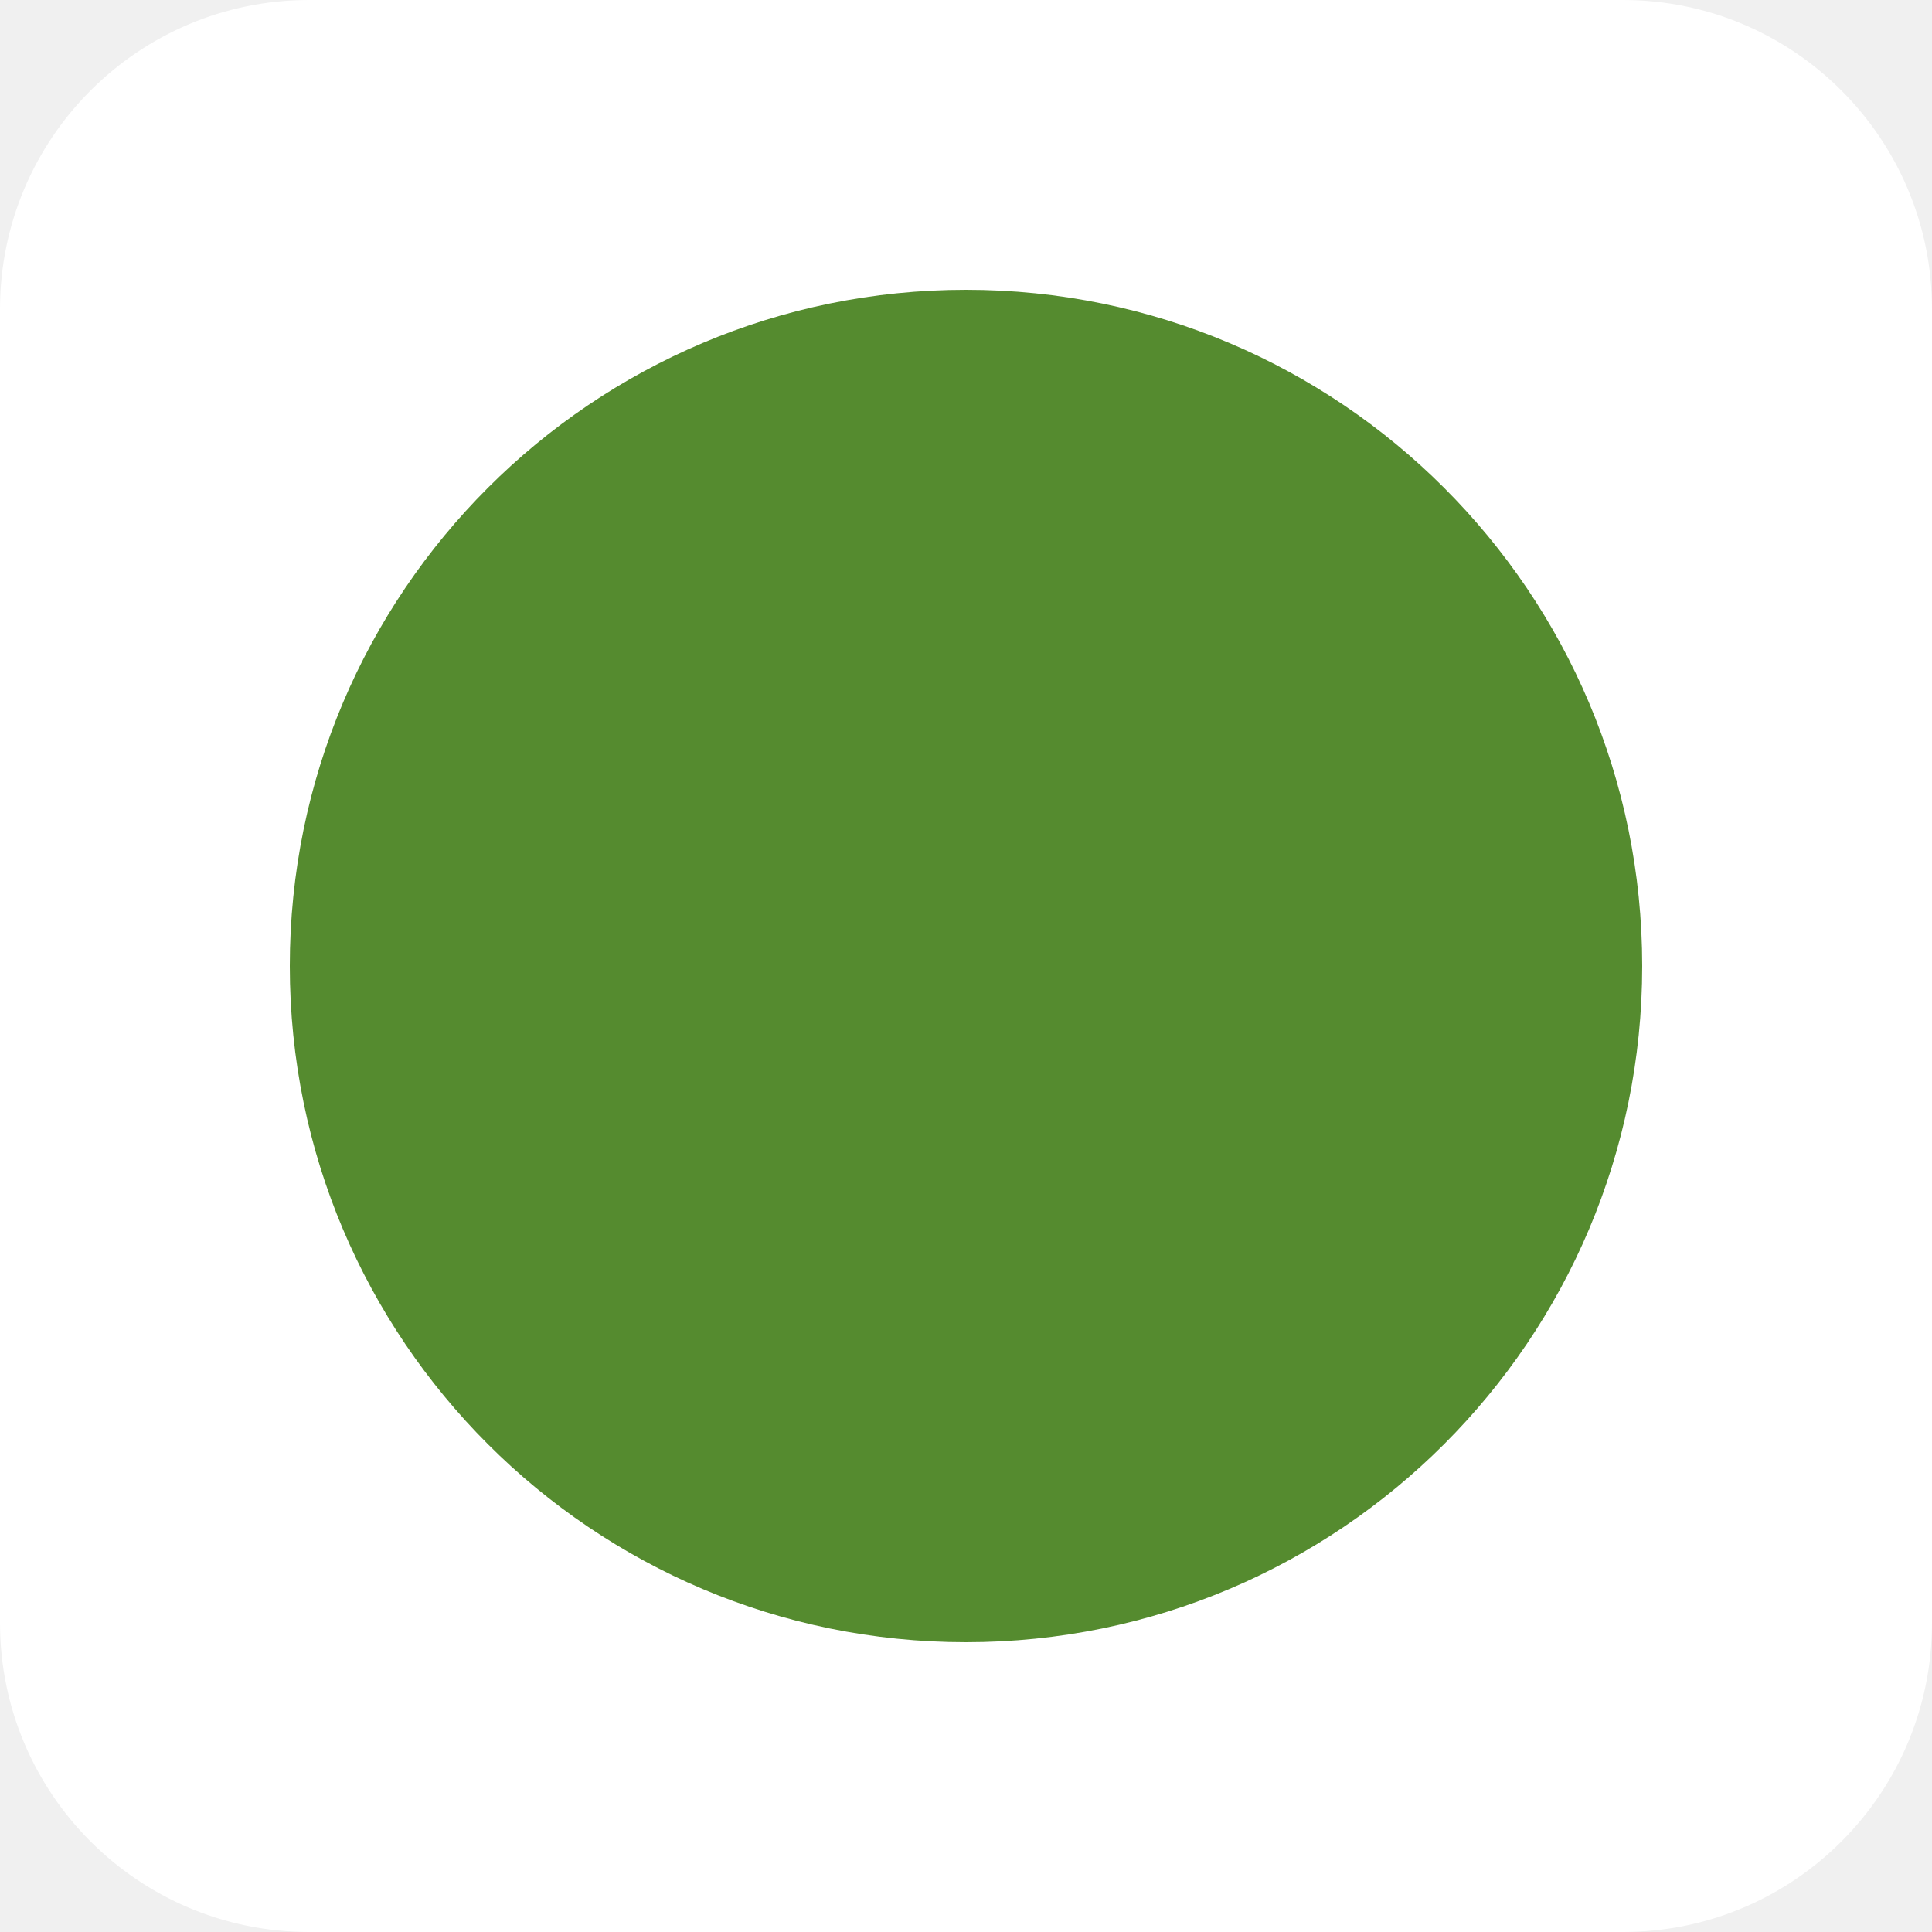
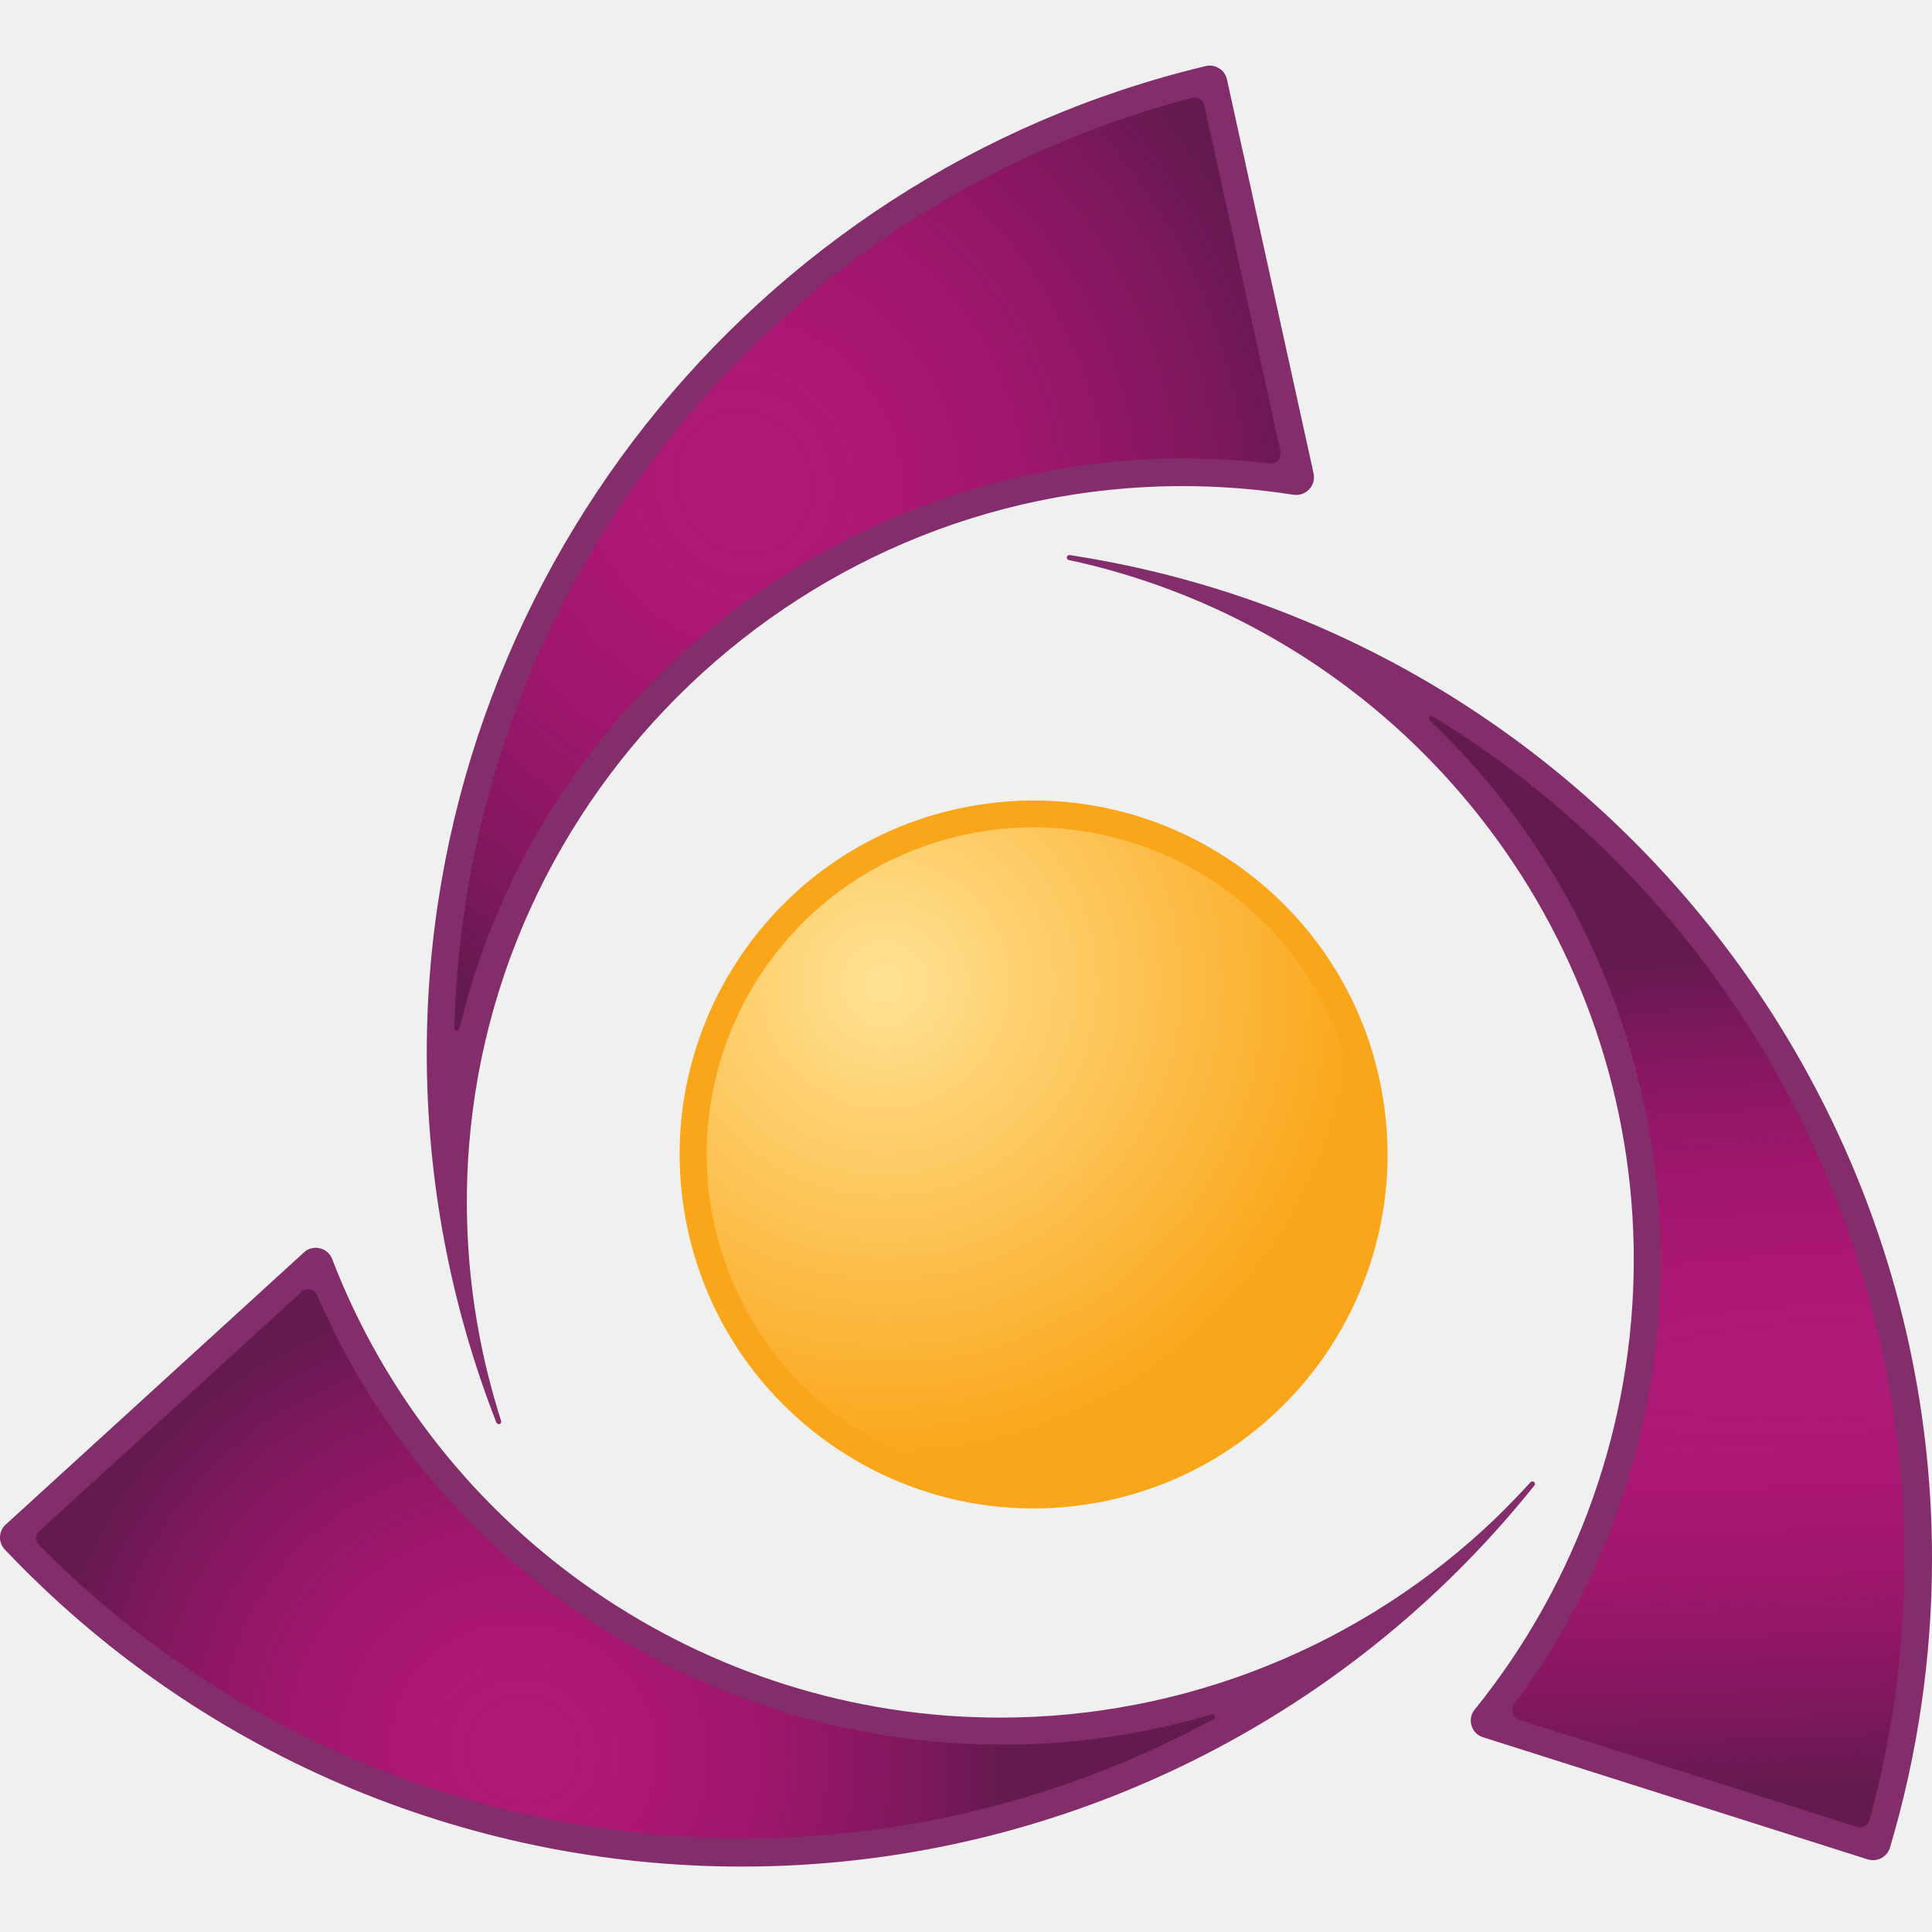
- <svg xmlns="http://www.w3.org/2000/svg" viewBox="0 0 100 100" width="100" height="100">
-   <rect width="100" height="100" rx="16" fill="#ffffff" />
-   <circle cx="50" cy="50" r="35" fill="#558b2f" />
-   <text x="50" y="50" font-family="sans-serif" font-size="28" font-weight="bold" fill="white" text-anchor="middle" dominant-baseline="central"> </text>
+ <svg xmlns="http://www.w3.org/2000/svg" width="28" height="28" viewBox="0 0 28 28" fill="none">
+   <path fill-rule="evenodd" clip-rule="evenodd" d="M21.685 21.995C19.753 23.853 17.174 24.893 14.493 24.893C10.212 24.893 6.352 22.242 4.814 18.247C4.784 18.168 4.717 18.109 4.635 18.091C4.553 18.071 4.466 18.093 4.405 18.151L0.083 22.095C0.032 22.14 0.002 22.205 0 22.274C-0.003 22.342 0.023 22.409 0.071 22.458C2.847 25.39 6.712 27.052 10.75 27.052C15.216 27.052 19.448 25.018 22.237 21.529C22.243 21.523 22.246 21.514 22.246 21.506C22.246 21.486 22.229 21.47 22.209 21.47C22.199 21.47 22.188 21.474 22.181 21.482C22.023 21.655 21.857 21.826 21.685 21.995ZM16.186 8.291C20.611 9.57 23.678 13.65 23.678 18.255C23.678 20.628 22.864 22.93 21.373 24.776C21.319 24.84 21.301 24.929 21.327 25.009C21.35 25.09 21.413 25.154 21.494 25.178L27.07 26.948C27.095 26.955 27.121 26.959 27.146 26.959C27.259 26.959 27.359 26.885 27.391 26.777C27.795 25.418 28 24.007 28 22.589C28 15.351 22.659 9.135 15.504 8.045C15.485 8.042 15.468 8.053 15.463 8.071C15.462 8.074 15.461 8.077 15.461 8.081C15.461 8.098 15.473 8.113 15.49 8.117C15.724 8.166 15.956 8.224 16.186 8.291ZM7.068 19.905C6.867 19.091 6.766 18.256 6.766 17.418C6.766 11.727 11.448 7.045 17.138 7.045C17.677 7.045 18.216 7.087 18.749 7.171C18.761 7.173 18.774 7.173 18.786 7.173C18.927 7.173 19.043 7.058 19.043 6.917C19.043 6.899 19.041 6.882 19.038 6.864L17.782 1.151C17.768 1.084 17.727 1.026 17.668 0.99C17.61 0.953 17.54 0.941 17.473 0.958C10.877 2.535 6.185 8.48 6.185 15.262C6.185 17.094 6.527 18.91 7.194 20.617C7.201 20.634 7.22 20.643 7.238 20.639C7.253 20.635 7.264 20.621 7.264 20.604C7.264 20.6 7.264 20.596 7.262 20.592C7.191 20.367 7.125 20.136 7.068 19.905Z" fill="#832D6A" />
+   <path d="M18.557 6.54L17.454 1.527C17.447 1.488 17.423 1.454 17.389 1.434C17.356 1.413 17.315 1.407 17.277 1.418C11.126 3.023 6.747 8.544 6.585 14.899C6.585 14.917 6.599 14.934 6.618 14.936C6.636 14.939 6.653 14.927 6.657 14.909C7.926 9.625 13.001 6.084 18.398 6.717C18.404 6.717 18.409 6.718 18.415 6.718C18.495 6.718 18.561 6.652 18.561 6.572C18.561 6.561 18.559 6.551 18.557 6.54Z" fill="url(#paint0_radial_8389_66653)" />
+   <path d="M22.016 24.924L26.909 26.476C26.923 26.481 26.938 26.483 26.952 26.483C27.018 26.483 27.076 26.439 27.094 26.376C28.775 20.248 26.184 13.699 20.764 10.381C20.759 10.379 20.753 10.377 20.747 10.377C20.726 10.377 20.709 10.394 20.709 10.414C20.709 10.423 20.713 10.432 20.72 10.439C24.66 14.181 25.189 20.345 21.943 24.703C21.915 24.741 21.907 24.79 21.922 24.835C21.938 24.878 21.973 24.911 22.016 24.924Z" fill="url(#paint1_radial_8389_66653)" />
+   <path d="M4.366 18.727L0.576 22.185C0.545 22.211 0.528 22.249 0.527 22.289C0.527 22.328 0.542 22.367 0.569 22.395C5.036 26.918 12.005 27.949 17.59 24.913C17.607 24.904 17.614 24.883 17.606 24.866C17.599 24.849 17.581 24.84 17.563 24.845C12.352 26.388 6.748 23.764 4.597 18.773C4.58 18.73 4.541 18.698 4.495 18.689C4.448 18.678 4.4 18.693 4.366 18.727Z" fill="url(#paint2_radial_8389_66653)" />
+   <path fill-rule="evenodd" clip-rule="evenodd" d="M14.154 11.669C16.948 11.213 19.587 13.112 20.042 15.906C20.498 18.7 18.599 21.339 15.805 21.794C13.011 22.25 10.373 20.351 9.917 17.557C9.462 14.763 11.36 12.124 14.154 11.669Z" fill="#FAA61A" />
+   <path fill-rule="evenodd" clip-rule="evenodd" d="M19.422 15.087C18.516 12.634 15.789 11.379 13.337 12.285C10.885 13.191 9.629 15.918 10.536 18.37C11.442 20.823 14.168 22.078 16.62 21.172C19.073 20.265 20.328 17.539 19.422 15.087Z" fill="url(#paint3_radial_8389_66653)" />
+   <defs>
+     <radialGradient id="paint0_radial_8389_66653" cx="0" cy="0" r="1" gradientUnits="userSpaceOnUse" gradientTransform="translate(10.7916 7.00023) rotate(-27.4744) scale(8.21859 8.86144)">
+       <stop stop-color="#EC008C" stop-opacity="0.408" />
+       <stop offset="1" stop-color="#621A4F" />
+     </radialGradient>
+     <radialGradient id="paint1_radial_8389_66653" cx="0" cy="0" r="1" gradientUnits="userSpaceOnUse" gradientTransform="translate(26.8334 19.8333) rotate(-92.7263) scale(6.13194 32.1991)">
+       <stop stop-color="#EC008C" stop-opacity="0.408" />
+       <stop offset="1" stop-color="#621A4F" />
+     </radialGradient>
+     <radialGradient id="paint2_radial_8389_66653" cx="0" cy="0" r="1" gradientUnits="userSpaceOnUse" gradientTransform="translate(7.58321 25.3749) rotate(19.179) scale(7.10255 6.68384)">
+       <stop stop-color="#EC008C" stop-opacity="0.408" />
+       <stop offset="1" stop-color="#621A4F" />
+     </radialGradient>
+     <radialGradient id="paint3_radial_8389_66653" cx="0" cy="0" r="1" gradientUnits="userSpaceOnUse" gradientTransform="translate(12.8162 14.246) rotate(180) scale(6.94346)">
+       <stop stop-color="#FFE293" />
+       <stop offset="1" stop-color="#FAA61A" />
+     </radialGradient>
+   </defs>
</svg>
